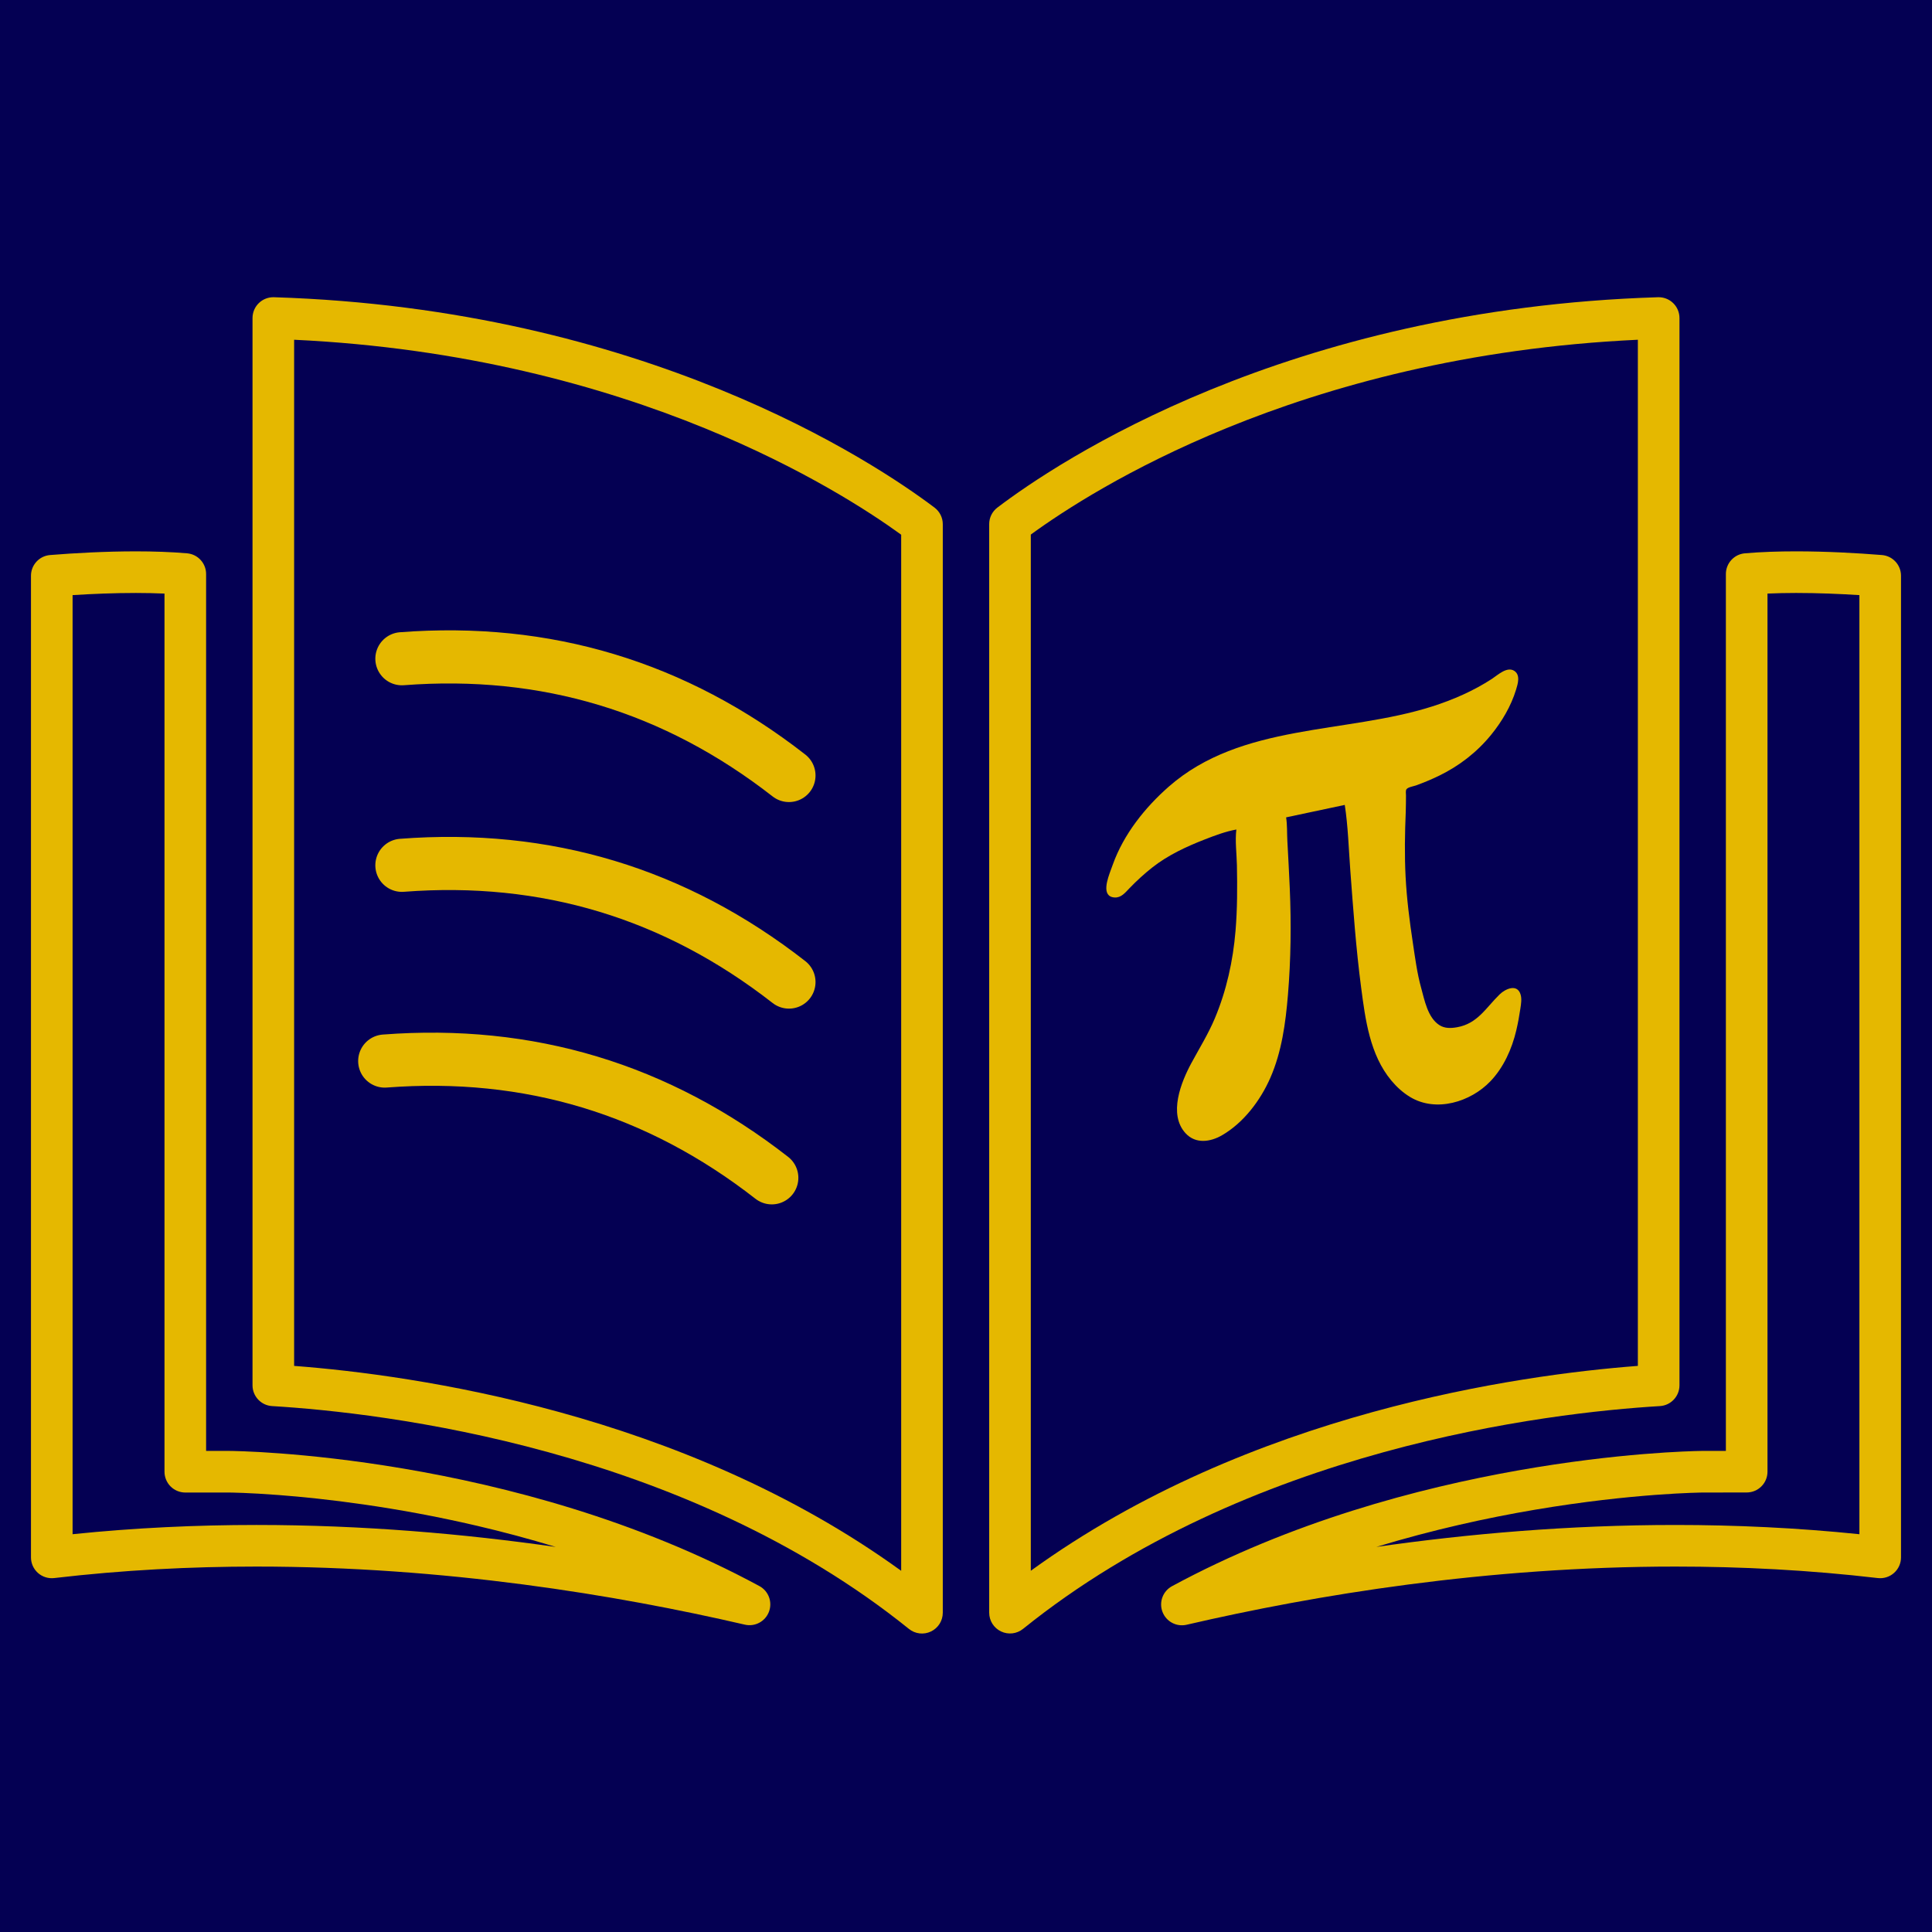
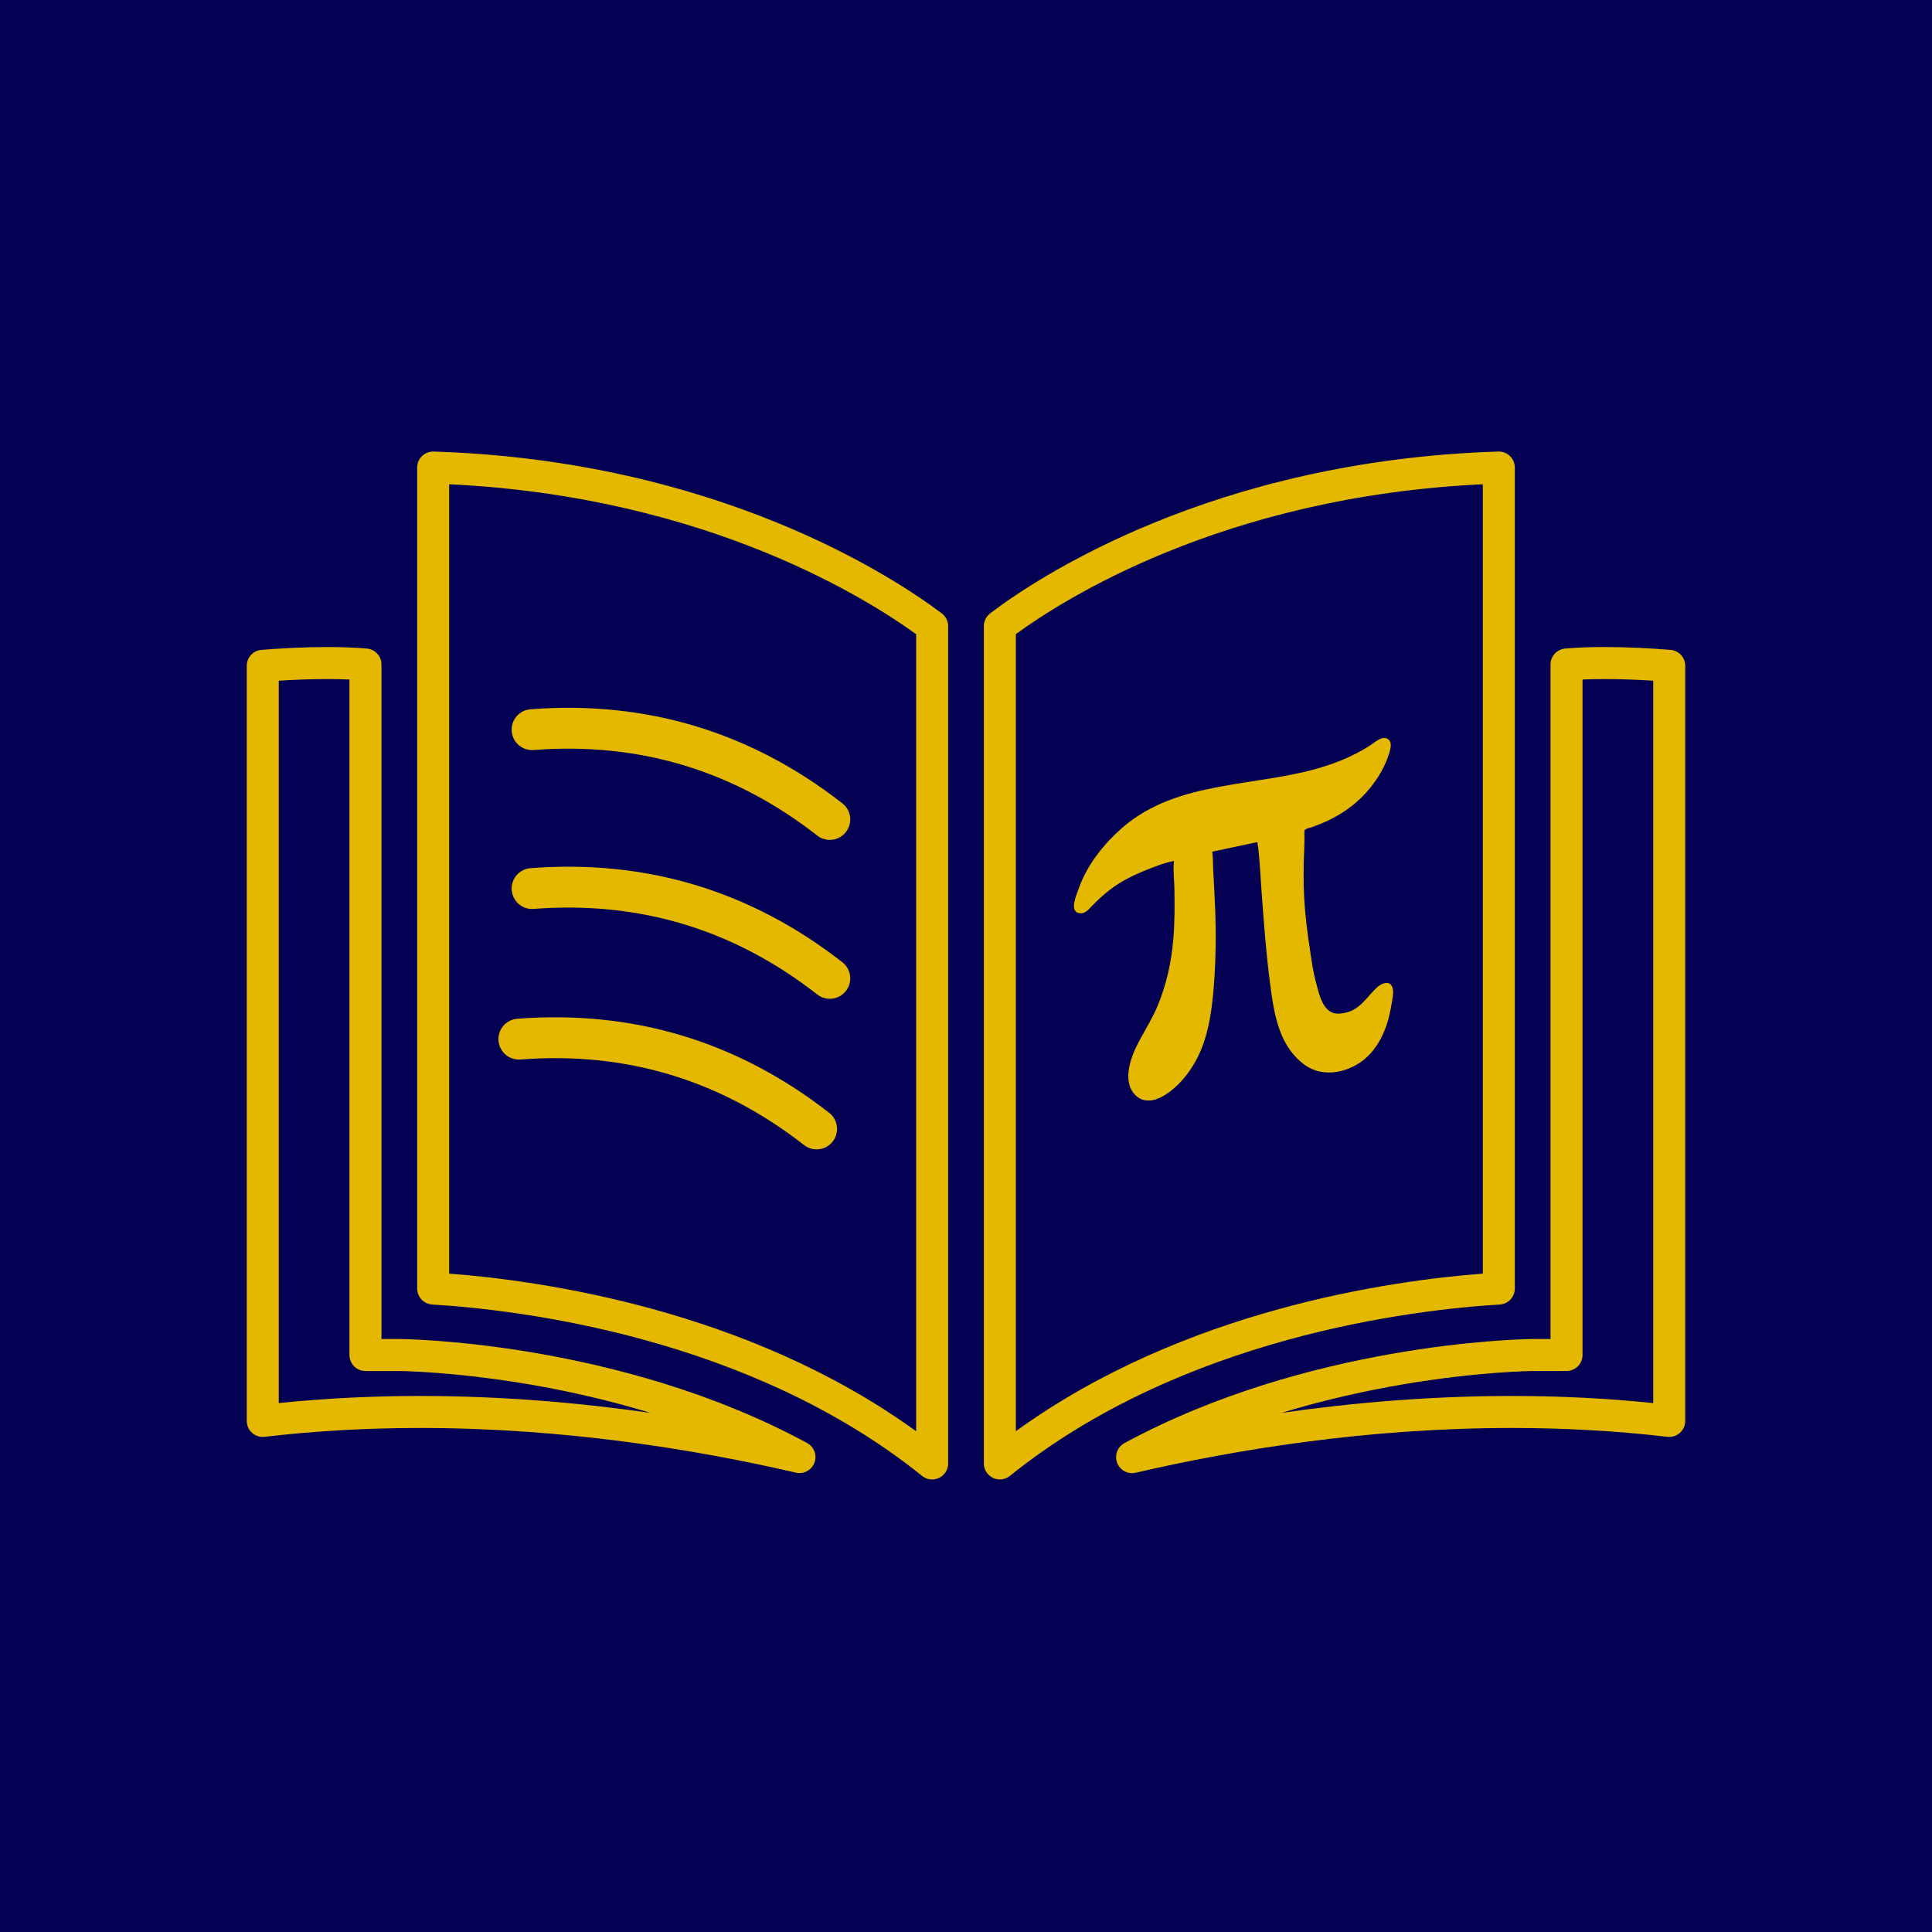
- <svg xmlns="http://www.w3.org/2000/svg" width="2000" zoomAndPan="magnify" viewBox="0 0 1500 1500" height="2000" preserveAspectRatio="xMidYMid meet" version="1.0">
+ <svg xmlns="http://www.w3.org/2000/svg" width="2000" zoomAndPan="magnify" viewBox="-225 -225 1950 1950" height="2000" preserveAspectRatio="xMidYMid meet" version="1.0">
  <defs>
    <clipPath id="95d3c1a81a">
      <path d="M 196 230.676 L 732 230.676 L 732 1269 L 196 1269 Z M 196 230.676 " clip-rule="nonzero" />
    </clipPath>
    <clipPath id="3013369f2c">
      <path d="M 768 230.676 L 1304 230.676 L 1304 1269 L 768 1269 Z M 768 230.676 " clip-rule="nonzero" />
    </clipPath>
    <clipPath id="13432080d4">
      <path d="M 858 519 L 1182 519 L 1182 886 L 858 886 Z M 858 519 " clip-rule="nonzero" />
    </clipPath>
    <clipPath id="4297ee67a5">
      <path d="M 833.238 576.379 L 1178.934 515.566 L 1236.496 842.793 L 890.801 903.605 Z M 833.238 576.379 " clip-rule="nonzero" />
    </clipPath>
    <clipPath id="cf4362b7f8">
      <path d="M 833.238 576.379 L 1178.934 515.566 L 1236.496 842.793 L 890.801 903.605 Z M 833.238 576.379 " clip-rule="nonzero" />
    </clipPath>
  </defs>
-   <rect x="-150" width="1800" fill="#ffffff" y="-150" height="1800" fill-opacity="1" />
-   <rect x="-150" width="1800" fill="#040053" y="-150" height="1800" fill-opacity="1" />
+   <rect x="-300" width="2100" fill="#ffffff" y="-300" height="2100" fill-opacity="1" />
+   <rect x="-300" width="2100" fill="#040053" y="-300" height="2100" fill-opacity="1" />
  <g clip-path="url(#95d3c1a81a)">
    <path fill="#e5b800" d="M 211.234 1091.68 C 254.348 1094.262 334.613 1102.383 425.754 1127.504 C 516.914 1152.605 618.836 1194.727 705.695 1264.695 C 710.547 1268.605 717.18 1269.375 722.801 1266.684 C 728.422 1263.992 731.98 1258.344 731.98 1252.113 L 731.98 406.988 C 731.98 401.914 729.602 397.145 725.551 394.09 C 702.086 376.402 645.82 337.859 559.414 302.57 C 473.016 267.281 356.449 235.27 212.711 230.766 C 208.336 230.629 204.105 232.266 200.965 235.312 C 197.82 238.359 196.055 242.535 196.055 246.91 L 196.055 1075.555 C 196.055 1084.082 202.723 1091.168 211.238 1091.68 Z M 699.676 415.137 L 699.676 1219.578 C 614.473 1157.863 519.543 1119.855 434.336 1096.363 C 350.039 1073.141 275.203 1064.055 228.355 1060.477 L 228.355 263.781 C 360.141 270.004 467.227 299.82 547.199 332.477 C 623.238 363.527 674.789 397.098 699.676 415.133 Z M 699.676 415.137 " fill-opacity="1" fill-rule="nonzero" />
  </g>
  <g clip-path="url(#3013369f2c)">
    <path fill="#e5b800" d="M 777.188 1266.641 C 782.809 1269.332 789.438 1268.562 794.293 1264.656 C 881.152 1194.688 983.07 1152.578 1074.234 1127.484 C 1165.371 1102.375 1245.633 1094.266 1288.754 1091.684 C 1297.27 1091.176 1303.938 1084.09 1303.938 1075.559 L 1303.938 246.914 C 1303.938 242.535 1302.172 238.359 1299.027 235.316 C 1295.887 232.27 1291.66 230.629 1287.285 230.766 C 1142.934 235.242 1026.289 267.227 940.004 302.504 C 853.707 337.785 797.738 376.332 774.391 394.059 C 770.352 397.125 768.008 401.852 768.008 406.922 L 768.008 1252.074 C 768.008 1258.309 771.566 1263.953 777.188 1266.645 Z M 952.227 332.406 C 1032.09 299.766 1139.25 269.969 1271.633 263.777 L 1271.633 1060.473 C 1224.785 1064.047 1149.953 1073.125 1065.652 1096.336 C 980.445 1119.82 885.516 1157.82 800.316 1219.531 L 800.316 415.039 C 825.039 396.996 876.309 363.441 952.227 332.41 Z M 952.227 332.406 " fill-opacity="1" fill-rule="nonzero" />
  </g>
  <path fill="#e5b800" d="M 578.262 1261.371 C 586.145 1263.195 594.148 1258.922 597.016 1251.352 C 599.879 1243.781 596.715 1235.277 589.598 1231.43 C 493.824 1179.617 391.926 1153.555 313.496 1140.246 C 274.277 1133.602 240.922 1130.172 217.125 1128.395 C 205.227 1127.504 195.723 1127.031 189.066 1126.777 C 185.742 1126.652 183.129 1126.582 181.281 1126.543 C 180.359 1126.523 179.633 1126.512 179.098 1126.504 C 178.551 1126.496 178.27 1126.496 178.031 1126.496 L 160.02 1126.496 L 160.02 445.688 C 160.02 437.305 153.613 430.316 145.262 429.594 C 132.617 428.5 119.109 428.07 105.539 428.07 C 81.969 428.07 58.215 429.371 38.906 430.926 C 30.5 431.605 24.051 438.594 24.051 447.027 L 24.051 1209.16 C 24.051 1213.777 26.02 1218.16 29.465 1221.227 C 32.918 1224.297 37.496 1225.738 42.082 1225.203 C 95.402 1218.961 148.039 1216.281 199.105 1216.281 C 345.309 1216.273 478.633 1238.277 578.258 1261.367 Z M 127.711 460.855 L 127.711 1142.648 C 127.711 1146.902 129.434 1151.059 132.441 1154.07 C 135.449 1157.082 139.609 1158.801 143.867 1158.801 L 178.043 1158.801 C 179.102 1158.809 193.164 1158.957 216.352 1160.734 C 251.156 1163.395 306.668 1169.723 370.453 1184.641 C 390.129 1189.238 410.594 1194.664 431.477 1201.039 C 360.586 1190.887 281.98 1183.984 199.105 1183.977 C 152.656 1183.977 104.867 1186.164 56.355 1191.152 L 56.355 462.055 C 71.703 461.074 88.805 460.375 105.535 460.375 C 113.086 460.375 120.52 460.539 127.711 460.855 Z M 127.711 460.855 " fill-opacity="1" fill-rule="nonzero" />
  <path fill="#e5b800" d="M 1461.082 430.926 C 1441.77 429.371 1418 428.07 1394.422 428.066 C 1380.855 428.066 1367.359 428.496 1354.727 429.59 C 1346.375 430.316 1339.969 437.301 1339.969 445.684 L 1339.969 1126.469 L 1321.98 1126.492 L 1322 1126.492 C 1321.75 1126.492 1321.469 1126.492 1320.918 1126.5 C 1312.66 1126.617 1256.289 1127.914 1178.793 1141.602 C 1101.312 1155.312 1002.688 1181.352 909.957 1231.508 C 902.84 1235.359 899.672 1243.871 902.539 1251.434 C 905.402 1259 913.414 1263.277 921.297 1261.449 C 1020.926 1238.332 1154.375 1216.273 1300.812 1216.281 C 1351.891 1216.281 1404.551 1218.961 1457.906 1225.199 C 1462.492 1225.734 1467.074 1224.293 1470.523 1221.223 C 1473.973 1218.152 1475.938 1213.773 1475.938 1209.156 L 1475.938 447.023 C 1475.938 438.594 1469.484 431.602 1461.082 430.922 Z M 1068.637 1201.004 C 1112.637 1187.617 1154.785 1178.406 1191.629 1172.168 C 1229.742 1165.707 1262.191 1162.359 1285.199 1160.633 C 1296.703 1159.77 1305.844 1159.312 1312.152 1159.07 C 1315.305 1158.945 1317.754 1158.883 1319.43 1158.844 C 1320.27 1158.824 1320.918 1158.812 1321.359 1158.809 L 1321.871 1158.801 L 1322.02 1158.801 L 1356.145 1158.754 C 1365.062 1158.742 1372.277 1151.523 1372.277 1142.602 L 1372.277 460.855 C 1379.453 460.539 1386.883 460.371 1394.422 460.371 C 1411.164 460.371 1428.277 461.074 1443.633 462.055 L 1443.633 1191.156 C 1395.09 1186.168 1347.273 1183.98 1300.812 1183.98 C 1217.996 1183.984 1139.461 1190.875 1068.637 1201.008 Z M 1068.637 1201.004 " fill-opacity="1" fill-rule="nonzero" />
  <path stroke-linecap="round" transform="matrix(0.71806, 0.216539, -0.216539, 0.71806, 287.2313, 767.0808)" fill="none" stroke-linejoin="miter" d="M 36.474 67.991 C 175.986 13.99 315.493 14.004 455.002 68.031 " stroke="#e5b800" stroke-width="55" stroke-opacity="1" stroke-miterlimit="4" />
  <path stroke-linecap="round" transform="matrix(0.71806, 0.216539, -0.216539, 0.71806, 300.5595, 615.0934)" fill="none" stroke-linejoin="miter" d="M 36.475 67.995 C 175.985 13.989 315.493 14.003 455.001 68.03 " stroke="#e5b800" stroke-width="55" stroke-opacity="1" stroke-miterlimit="4" />
  <path stroke-linecap="round" transform="matrix(0.71806, 0.216539, -0.216539, 0.71806, 300.5595, 454.713)" fill="none" stroke-linejoin="miter" d="M 36.474 67.992 C 175.986 13.991 315.493 14.005 455.002 68.032 " stroke="#e5b800" stroke-width="55" stroke-opacity="1" stroke-miterlimit="4" />
  <g clip-path="url(#13432080d4)">
    <g clip-path="url(#4297ee67a5)">
      <g clip-path="url(#cf4362b7f8)">
        <path fill="#e5b800" d="M 1177.062 535.477 C 1178.441 530.965 1180.594 524.121 1175.723 520.887 C 1170.086 517.145 1162.77 524.18 1158.324 527.074 C 1144.043 536.379 1128.109 543.34 1111.887 548.5 C 1044.578 569.918 963.746 561.383 907.465 610.715 C 888.922 626.973 872.383 647.793 864.016 671.145 L 862.324 675.734 C 860.215 681.648 854.488 696.242 865.465 696.809 C 870.496 697.066 873.633 693.027 876.777 689.758 C 882.422 683.898 888.324 678.477 894.719 673.441 C 906.711 663.996 921.035 657.332 935.176 651.82 C 943.066 648.746 951.551 645.527 959.902 644.035 C 958.816 652.957 960.152 662.719 960.336 671.707 C 960.68 688.723 960.668 705.793 959.258 722.766 C 957.324 746 952.238 769.137 943.184 790.664 C 938.129 802.688 931.25 813.793 925.055 825.234 C 917.02 840.074 906.867 865.086 920.492 879.879 C 928.312 888.367 939.766 886.641 948.805 881.398 C 965.539 871.695 978.562 854.402 986.238 836.934 C 995.137 816.68 998.137 794.297 999.953 772.418 C 1002.246 744.879 1002.57 717.199 1001.371 689.59 C 1000.84 677.363 1000.172 665.145 999.504 652.926 C 999.172 646.879 999.469 640.582 998.539 634.598 L 1044.074 624.934 C 1046.617 641.371 1047.086 658.469 1048.324 675.055 C 1050.613 705.73 1052.785 736.246 1056.781 766.719 C 1060.047 791.613 1063.543 818.902 1080.203 838.898 C 1084.391 843.926 1089.254 848.367 1094.875 851.75 C 1115.012 863.867 1141.793 855.535 1157.133 839.52 C 1167.406 828.797 1173.848 814.363 1177.223 800.031 C 1178.559 794.379 1179.59 788.699 1180.434 782.953 C 1180.957 779.434 1181.617 775.512 1180.547 772.031 C 1177.93 763.527 1168.703 767.789 1164.41 771.961 C 1153.621 782.449 1147.238 794.738 1131.254 797.551 C 1126.539 798.379 1121.676 798.598 1117.473 795.863 C 1108.438 789.996 1105.973 776.395 1103.324 766.789 C 1100.215 755.508 1098.707 743.777 1096.969 732.23 C 1094.395 715.16 1092.199 697.977 1091.305 680.707 C 1090.438 663.895 1090.719 646.969 1091.426 630.148 C 1091.605 625.957 1091.539 621.758 1091.602 617.566 C 1091.621 616.223 1091.176 613.887 1092 612.738 C 1093.195 611.094 1097.66 610.445 1099.539 609.754 C 1105.598 607.523 1111.574 605.059 1117.375 602.227 C 1132.996 594.605 1146.715 584.004 1157.707 570.5 C 1166.059 560.242 1173.184 548.195 1177.062 535.477 Z M 1177.062 535.477 " fill-opacity="1" fill-rule="nonzero" />
      </g>
    </g>
  </g>
</svg>
